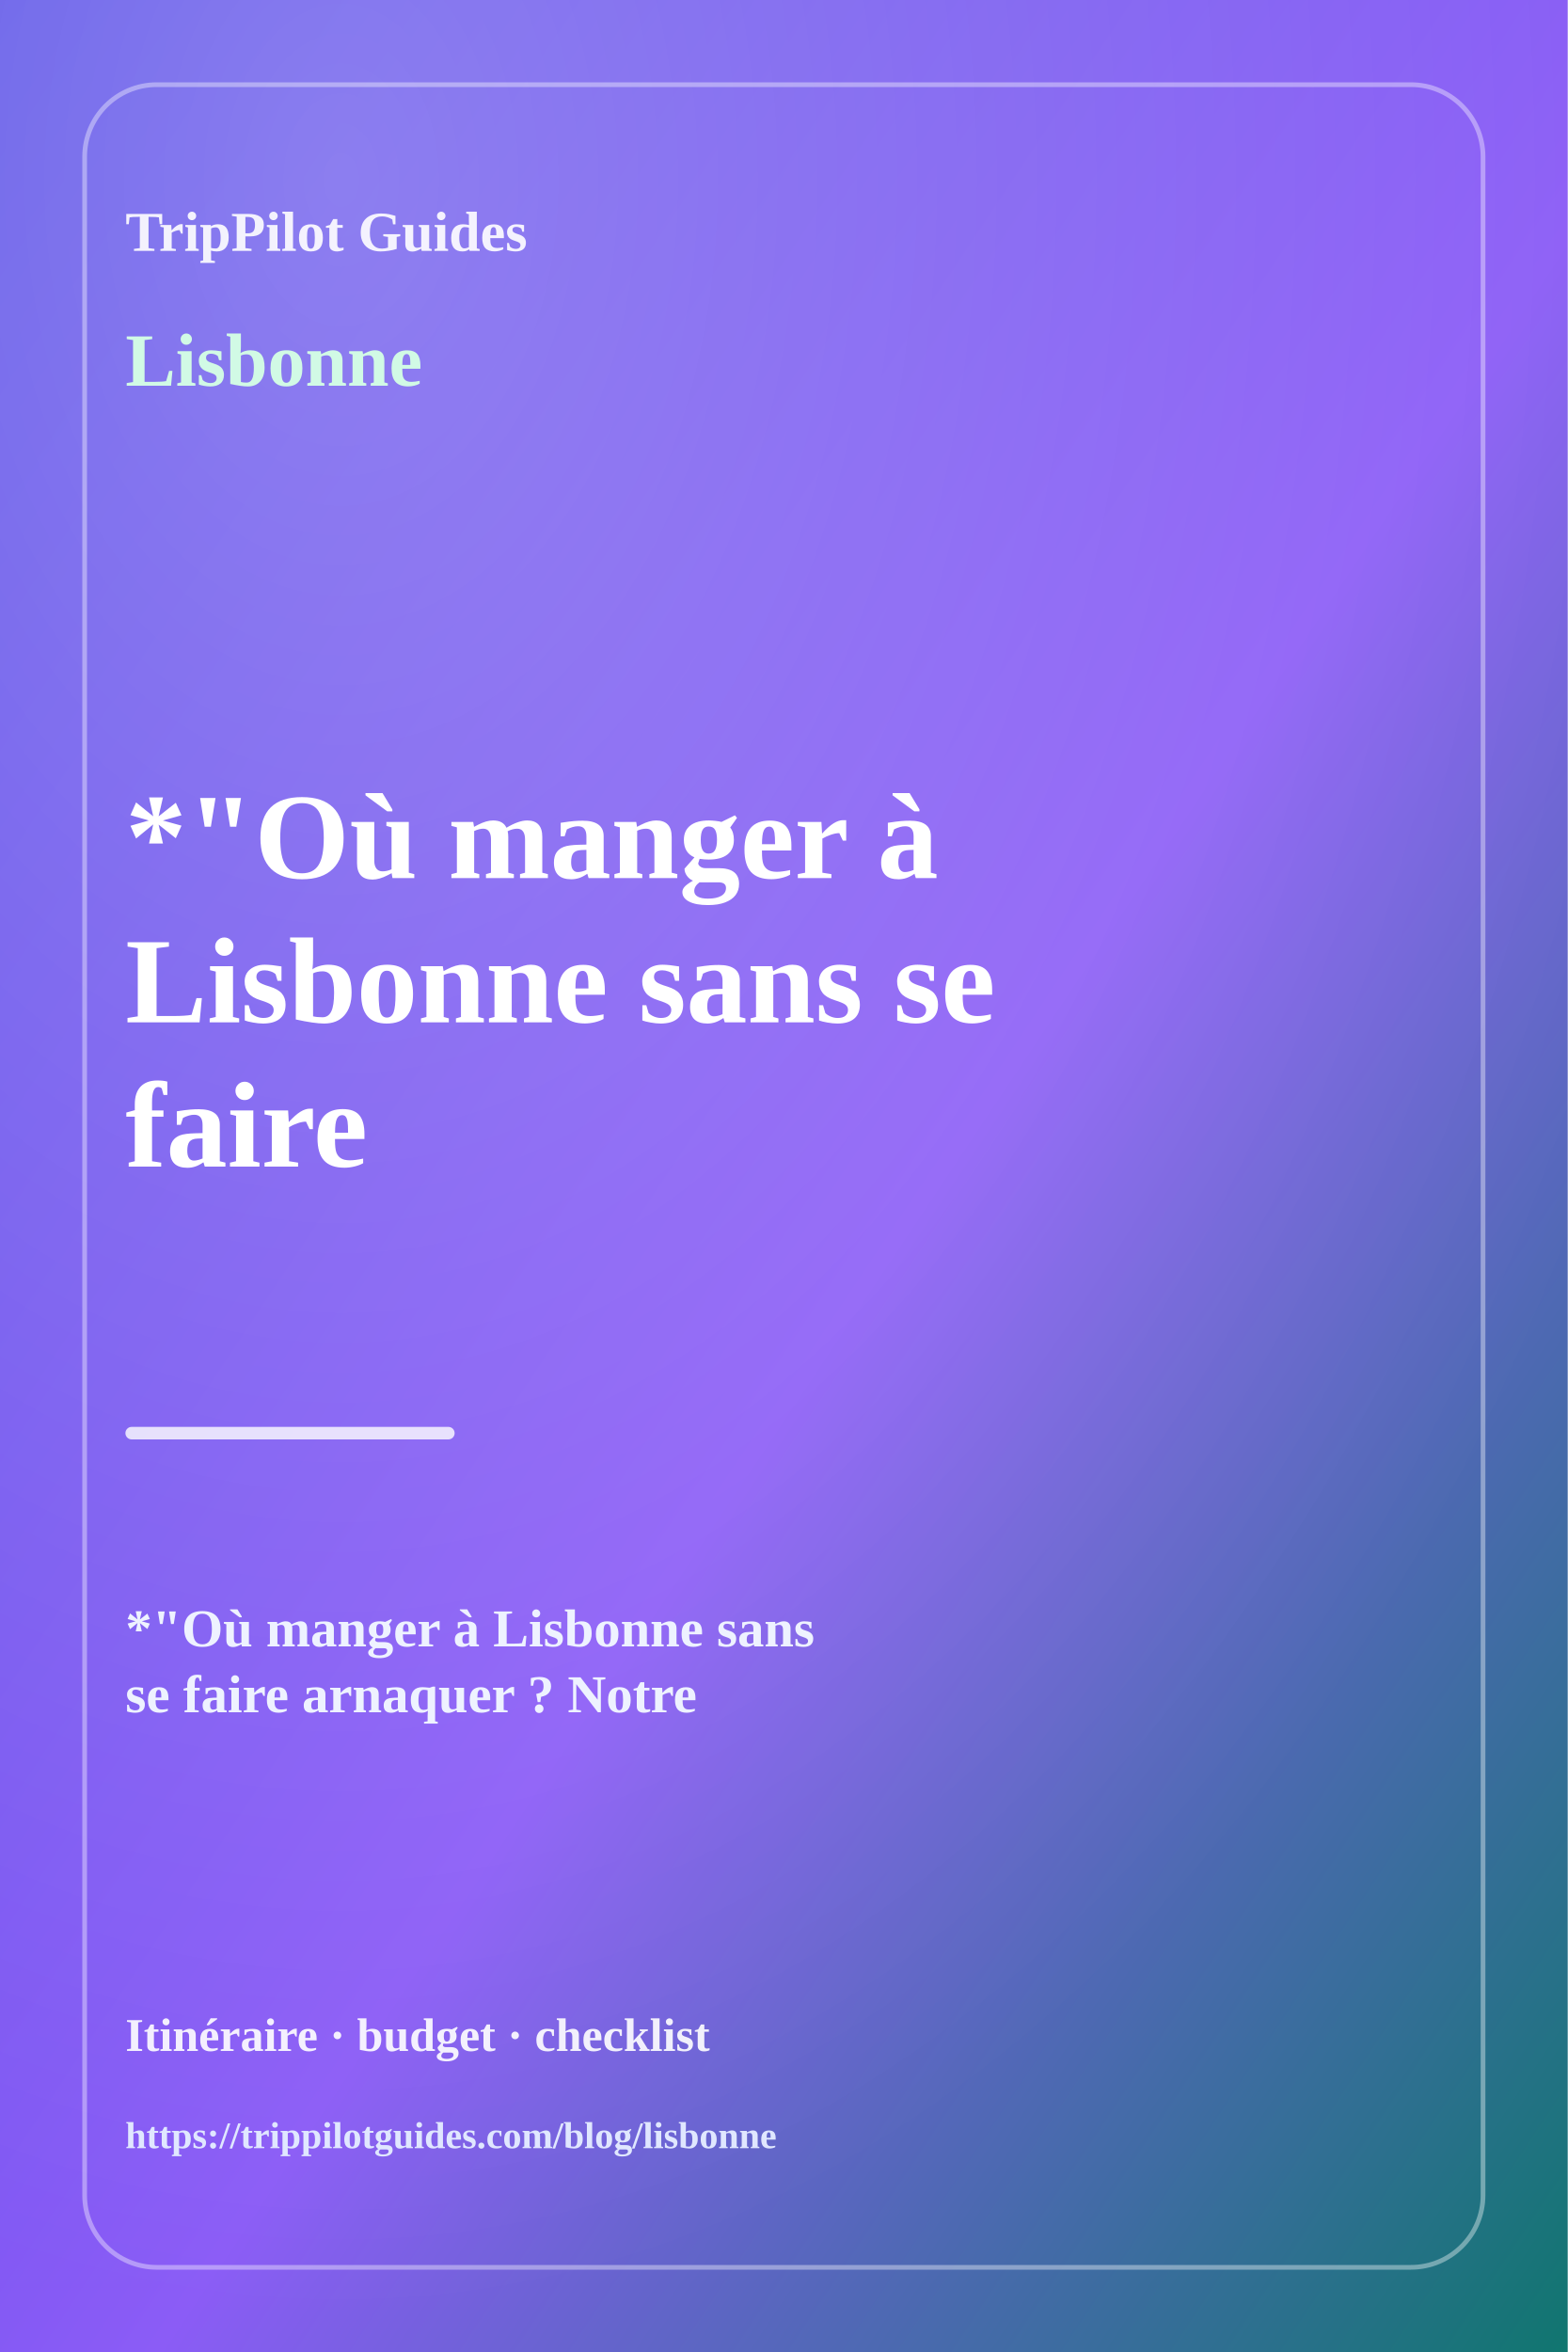
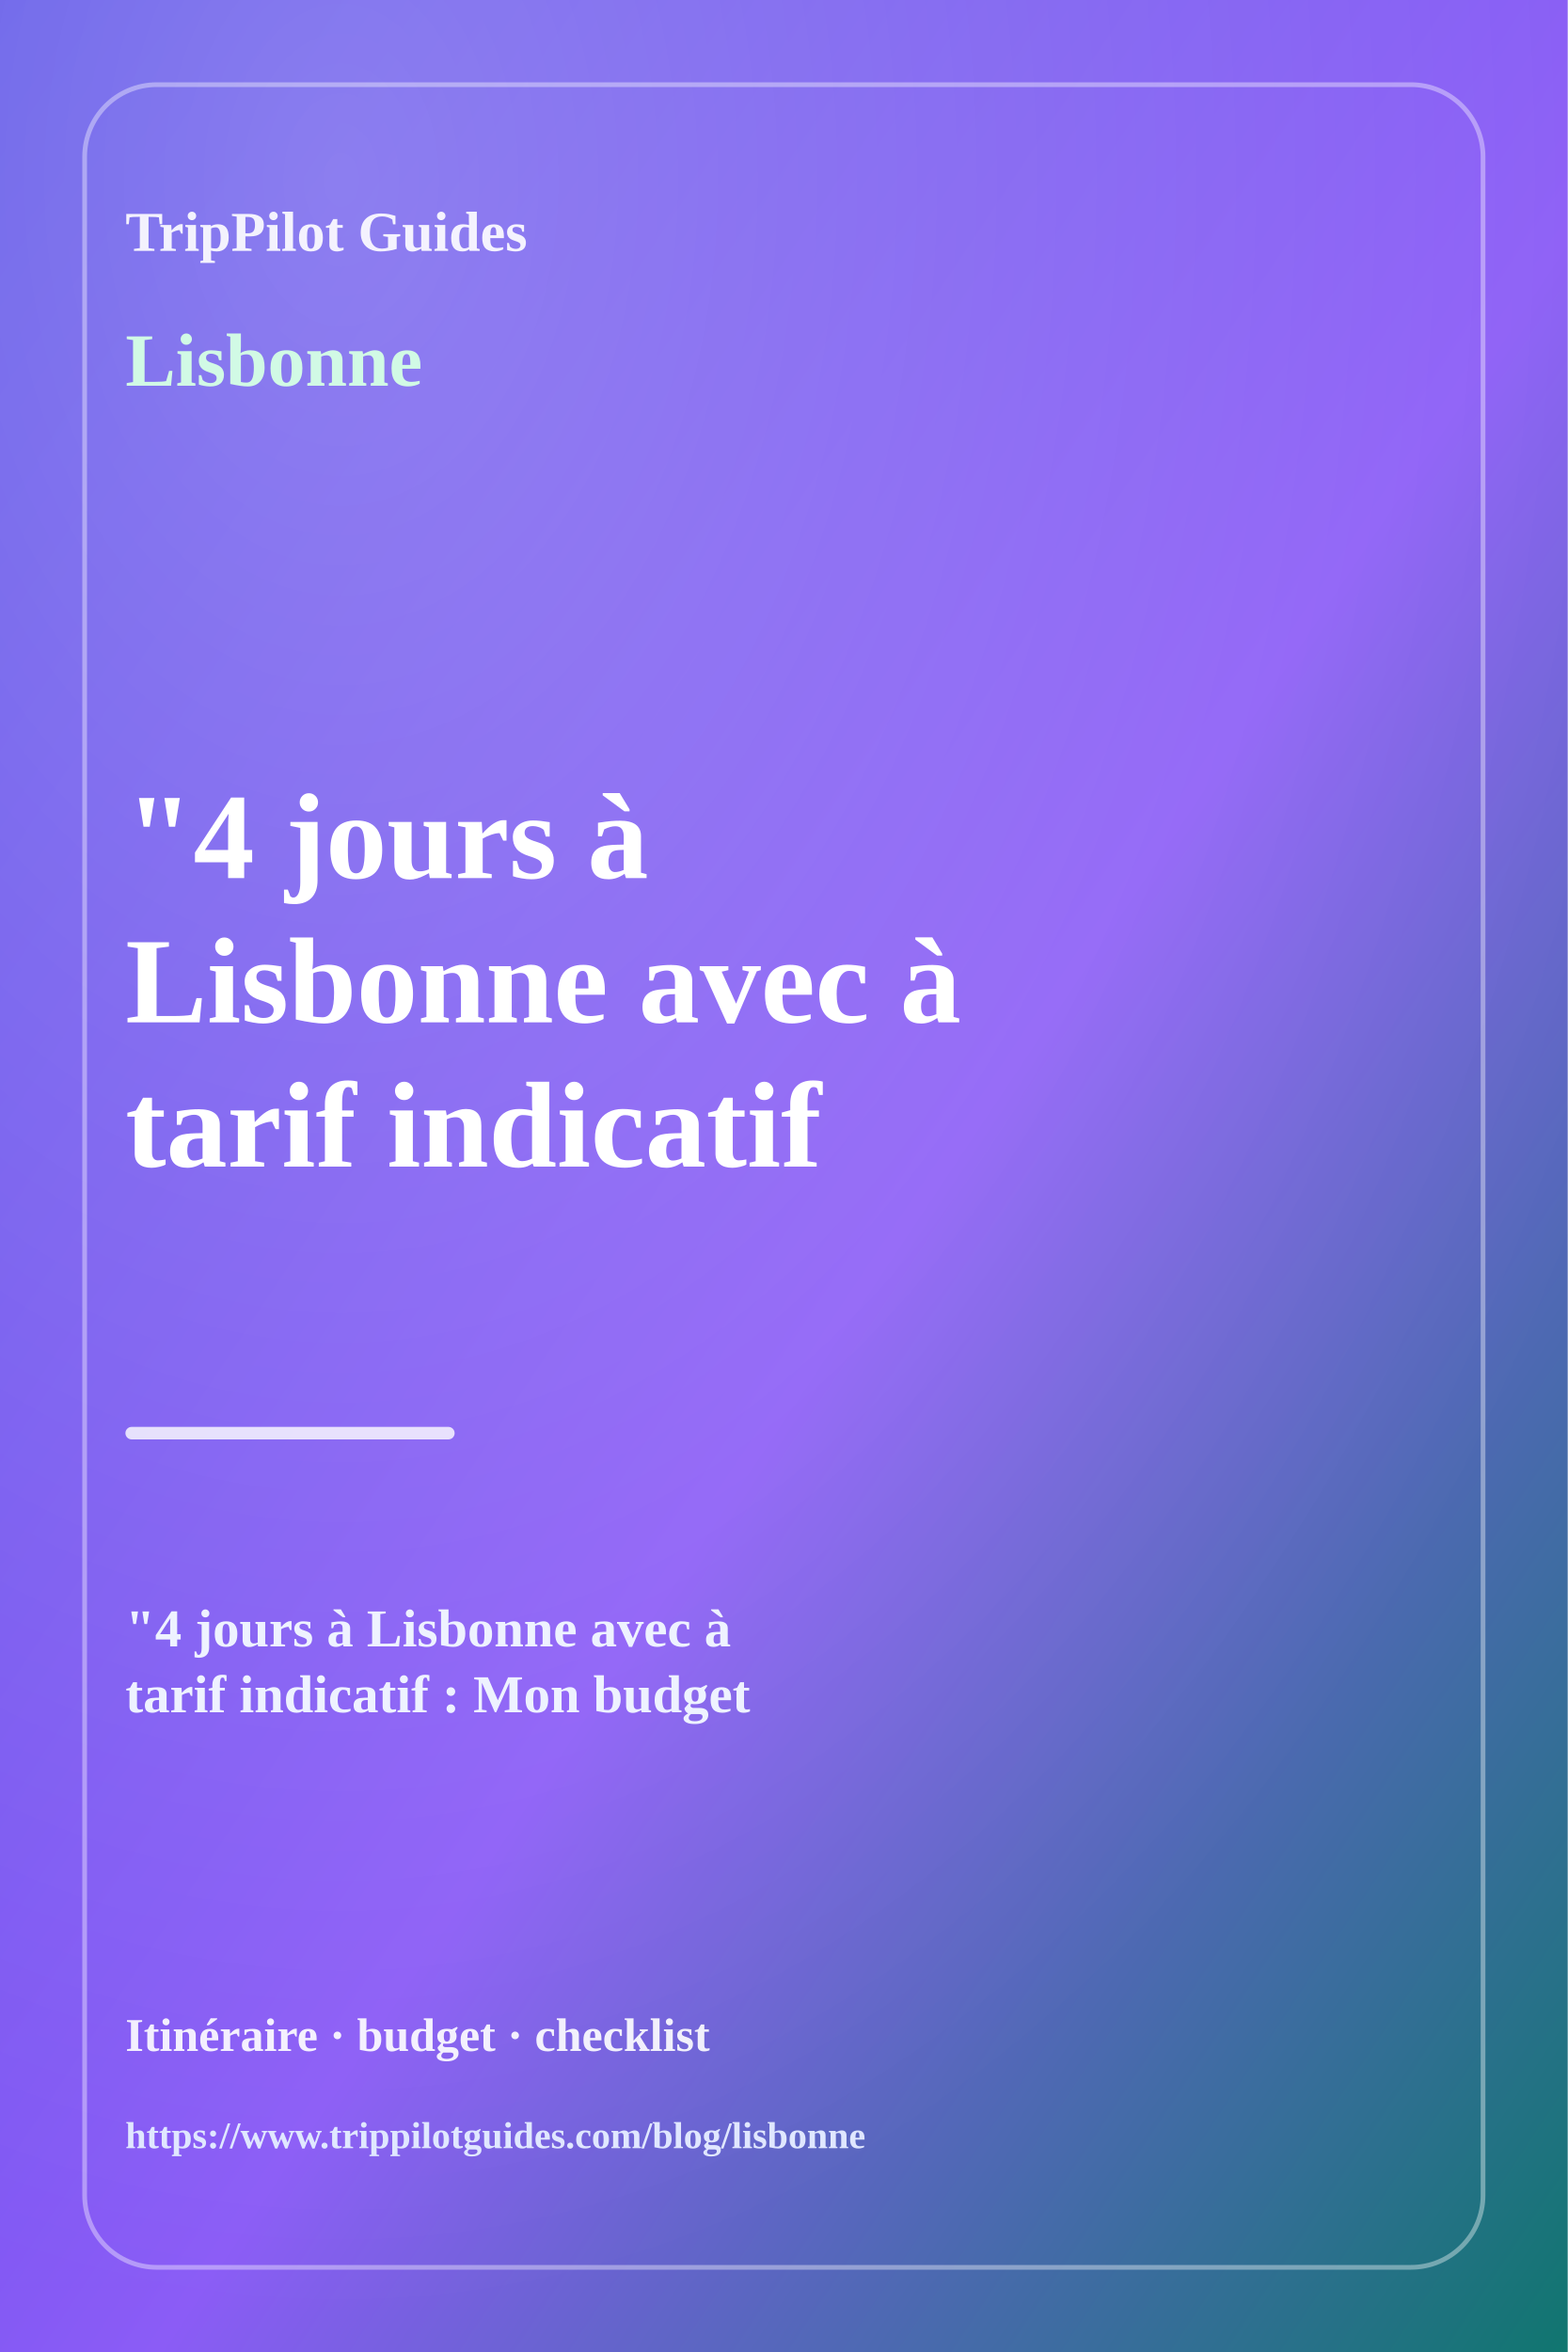
<svg xmlns="http://www.w3.org/2000/svg" width="1000" height="1500" viewBox="0 0 1000 1500">
  <defs>
    <linearGradient id="bg" x1="0" y1="0" x2="1" y2="1">
      <stop offset="0" stop-color="#4f46e5" />
      <stop offset="0.55" stop-color="#8b5cf6" />
      <stop offset="1" stop-color="#0f766e" />
    </linearGradient>
    <radialGradient id="glow" cx="0.22" cy="0.08" r="0.9">
      <stop offset="0" stop-color="#ffffff" stop-opacity="0.28" />
      <stop offset="1" stop-color="#ffffff" stop-opacity="0" />
    </radialGradient>
  </defs>
  <rect width="1000" height="1500" fill="url(#bg)" />
  <rect width="1000" height="1500" fill="url(#glow)" />
  <rect x="54" y="54" width="892" height="1392" rx="46" fill="none" stroke="#ffffff" stroke-opacity="0.38" stroke-width="3" />
  <text x="80" y="160" font-size="36" font-weight="800" fill="#ffffff" opacity="0.9">TripPilot Guides</text>
  <text x="80" y="246" font-size="48" font-weight="800" fill="#d1fae5">Lisbonne</text>
-   <text x="80" y="560" font-size="78" font-weight="800" fill="#ffffff">*"Où manger à</text>
-   <text x="80" y="652" font-size="78" font-weight="800" fill="#ffffff">Lisbonne sans se</text>
-   <text x="80" y="744" font-size="78" font-weight="800" fill="#ffffff">faire</text>
+   <text x="80" y="560" font-size="78" font-weight="800" fill="#ffffff">"4 jours à</text>
+   <text x="80" y="652" font-size="78" font-weight="800" fill="#ffffff">Lisbonne avec à</text>
+   <text x="80" y="744" font-size="78" font-weight="800" fill="#ffffff">tarif indicatif</text>
  <rect x="80" y="910" width="210" height="8" rx="4" fill="#ffffff" opacity="0.8" />
-   <text x="80" y="1050" font-size="34" font-weight="700" fill="#eef2ff">*"Où manger à Lisbonne sans</text>
-   <text x="80" y="1092" font-size="34" font-weight="700" fill="#eef2ff">se faire arnaquer ? Notre</text>
+   <text x="80" y="1050" font-size="34" font-weight="700" fill="#eef2ff">"4 jours à Lisbonne avec à</text>
+   <text x="80" y="1092" font-size="34" font-weight="700" fill="#eef2ff">tarif indicatif : Mon budget</text>
  <text x="80" y="1308" font-size="30" font-weight="700" fill="#ffffff" opacity="0.9">Itinéraire · budget · checklist</text>
-   <text x="80" y="1370" font-size="24" font-weight="600" fill="#e0e7ff">https://trippilotguides.com/blog/lisbonne</text>
+   <text x="80" y="1370" font-size="24" font-weight="600" fill="#e0e7ff">https://www.trippilotguides.com/blog/lisbonne</text>
</svg>
